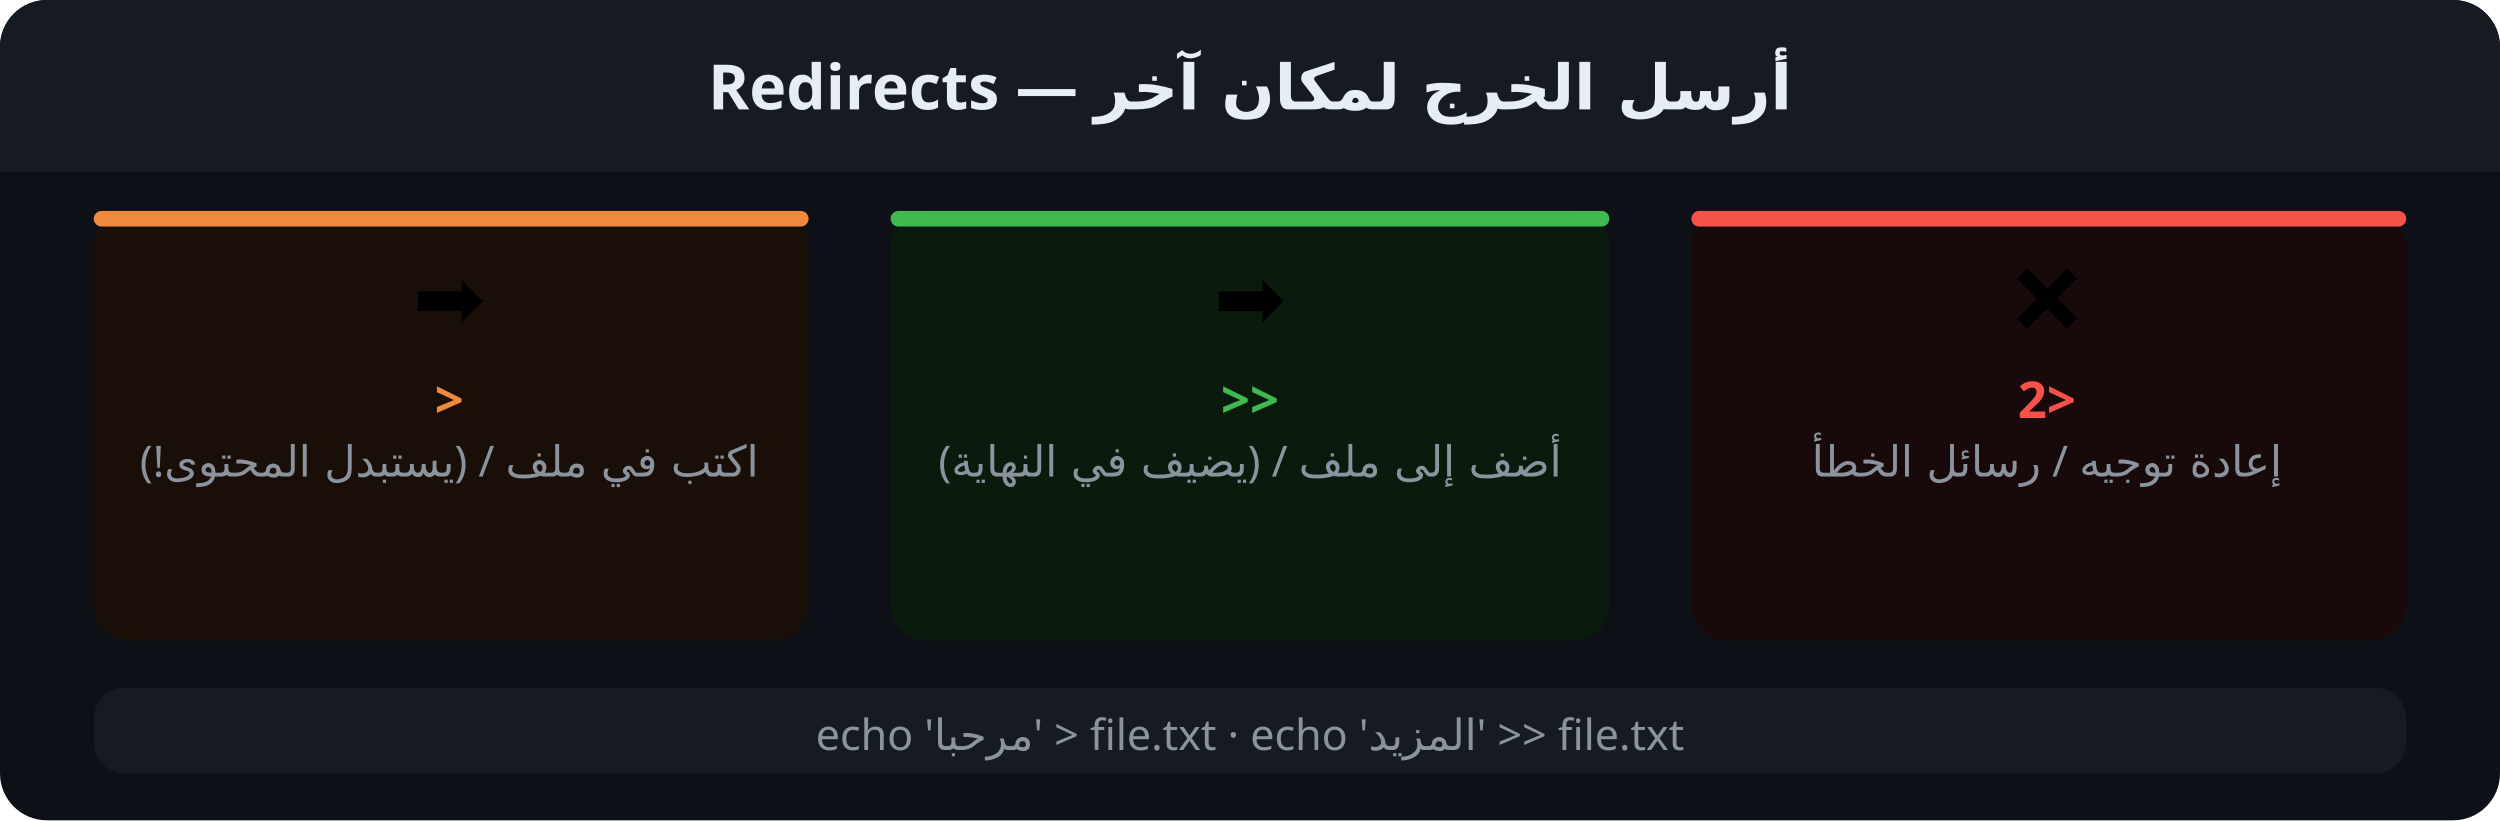
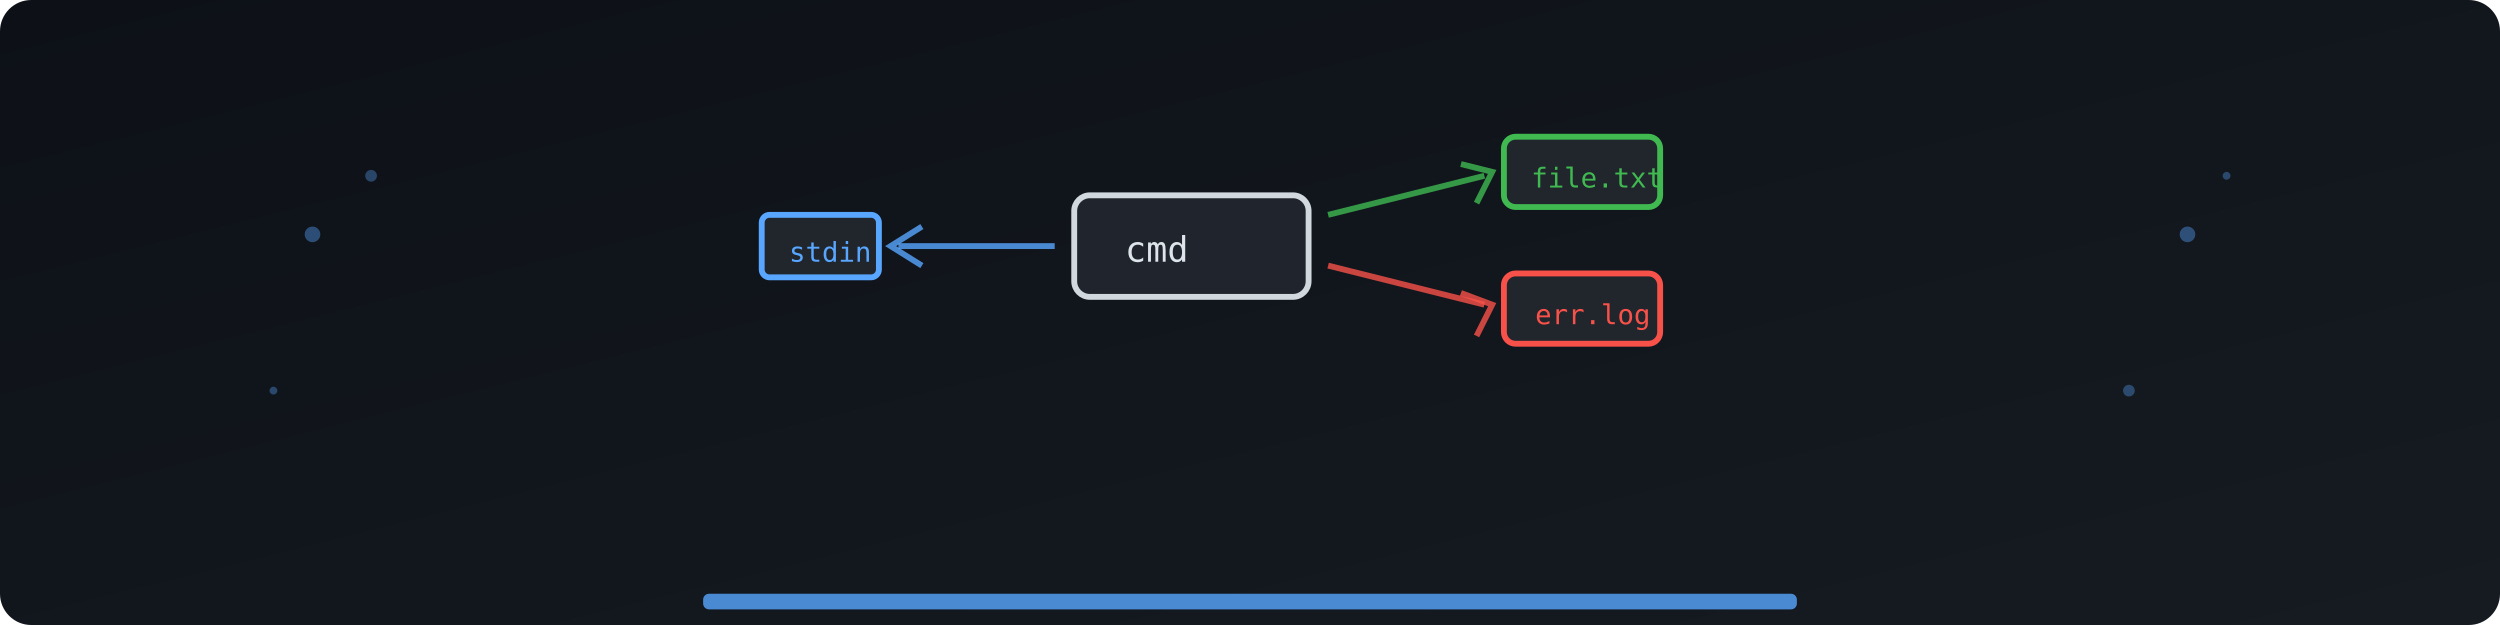
- <svg xmlns="http://www.w3.org/2000/svg" viewBox="0 0 640 210">
-   <style>
- .f{font-family:sans-serif}
- .ti{animation:tia 11s infinite}@keyframes tia{0%,3%{opacity:0}7%,87%{opacity:1}92%,100%{opacity:0}}
- .c1{animation:c1a 11s infinite}@keyframes c1a{0%,12%{opacity:0}18%,87%{opacity:1}92%,100%{opacity:0}}
- .c2{animation:c2a 11s infinite}@keyframes c2a{0%,30%{opacity:0}36%,87%{opacity:1}92%,100%{opacity:0}}
- .c3{animation:c3a 11s infinite}@keyframes c3a{0%,48%{opacity:0}54%,87%{opacity:1}92%,100%{opacity:0}}
- .c4{animation:c4a 11s infinite}@keyframes c4a{0%,65%{opacity:0}71%,87%{opacity:1}92%,100%{opacity:0}}
- .ft{animation:fta 11s infinite}@keyframes fta{0%,78%{opacity:0}82%,87%{opacity:1}92%,100%{opacity:0}}
- </style>
-   <rect width="640" height="210" rx="12" fill="#0d1117" />
-   <rect width="640" height="44" rx="12" fill="#161b22" />
-   <rect x="0" y="32" width="640" height="12" fill="#161b22" />
-   <text class="f ti" x="320" y="28" text-anchor="middle" fill="#e6edf3" font-size="16" font-weight="bold">Redirects — أرسل الخرج لمكان آخر</text>
-   <g class="c1">
-     <rect x="24" y="54" width="183" height="110" rx="9" fill="#1a0f08" />
-     <rect x="24" y="54" width="183" height="4" rx="2" fill="#f0883e" />
-     <text class="f" x="115" y="84" text-anchor="middle" font-size="22">➡️</text>
-     <text class="f" x="115" y="107" text-anchor="middle" fill="#f0883e" font-size="13" font-weight="bold">&gt;</text>
-     <text class="f" x="115" y="122" text-anchor="middle" fill="#8b949e" font-size="11">اكتب في ملف / (يستبدل المحتوى!)</text>
-   </g>
-   <g class="c2">
-     <rect x="228" y="54" width="184" height="110" rx="9" fill="#0a1a0d" />
-     <rect x="228" y="54" width="184" height="4" rx="2" fill="#3fb950" />
-     <text class="f" x="320" y="84" text-anchor="middle" font-size="22">➡️</text>
-     <text class="f" x="320" y="107" text-anchor="middle" fill="#3fb950" font-size="13" font-weight="bold">&gt;&gt;</text>
-     <text class="f" x="320" y="122" text-anchor="middle" fill="#8b949e" font-size="11">أضف إلى ملف / (يضيف في النهاية)</text>
-   </g>
-   <g class="c3">
-     <rect x="433" y="54" width="183" height="110" rx="9" fill="#180a0a" />
-     <rect x="433" y="54" width="183" height="4" rx="2" fill="#f85149" />
-     <text class="f" x="524" y="84" text-anchor="middle" font-size="22">❌</text>
-     <text class="f" x="524" y="107" text-anchor="middle" fill="#f85149" font-size="13" font-weight="bold">2&gt;</text>
-     <text class="f" x="524" y="122" text-anchor="middle" fill="#8b949e" font-size="11">إعادة توجيه / رسائل الخطأ</text>
-   </g>
-   <g class="ft">
-     <rect x="24" y="176" width="592" height="22" rx="8" fill="#161b22" />
-     <text class="f" x="320" y="192" text-anchor="middle" fill="#8b949e" font-size="11">echo 'مرحبا' &gt; file.txt · echo 'المزيد' &gt;&gt; file.txt</text>
-   </g>
+ <svg xmlns="http://www.w3.org/2000/svg" viewBox="0 0 640 160" width="640" height="160">
+   <defs>
+     <linearGradient id="bg" x1="0" y1="0" x2="1" y2="1">
+       <stop offset="0%" stop-color="#0d1117" />
+       <stop offset="100%" stop-color="#161b22" />
+     </linearGradient>
+   </defs>
+   <rect width="640" height="160" fill="url(#bg)" rx="8" />
+   <circle cx="80" cy="60" r="2" fill="#58a6ff" opacity="0.4" />
+   <circle cx="95" cy="45" r="1.5" fill="#58a6ff" opacity="0.35" />
+   <circle cx="70" cy="100" r="1" fill="#58a6ff" opacity="0.35" />
+   <circle cx="560" cy="60" r="2" fill="#58a6ff" opacity="0.4" />
+   <circle cx="545" cy="100" r="1.5" fill="#58a6ff" opacity="0.35" />
+   <circle cx="570" cy="45" r="1" fill="#58a6ff" opacity="0.35" />
+   <rect x="275" y="50" width="60" height="26" rx="4" fill="#21262d" stroke="#e6edf3" stroke-width="1.5" opacity="0.9" />
+   <text x="288" y="67" font-family="monospace" font-size="9" fill="#e6edf3" opacity="0.95">cmd</text>
+   <line x1="340" y1="55" x2="380" y2="45" stroke="#3fb950" stroke-width="1.5" opacity="0.8" />
+   <polyline points="374,42 382,44 378,52" fill="none" stroke="#3fb950" stroke-width="1.5" opacity="0.8" />
+   <rect x="385" y="35" width="40" height="18" rx="3" fill="#21262d" stroke="#3fb950" stroke-width="1.5" />
+   <text x="392" y="48" font-family="monospace" font-size="7" fill="#3fb950">file.txt</text>
+   <line x1="340" y1="68" x2="380" y2="78" stroke="#f85149" stroke-width="1.5" opacity="0.8" />
+   <polyline points="374,75 382,78 378,86" fill="none" stroke="#f85149" stroke-width="1.5" opacity="0.8" />
+   <rect x="385" y="70" width="40" height="18" rx="3" fill="#21262d" stroke="#f85149" stroke-width="1.5" />
+   <text x="393" y="83" font-family="monospace" font-size="7" fill="#f85149">err.log</text>
+   <line x1="270" y1="63" x2="230" y2="63" stroke="#58a6ff" stroke-width="1.5" opacity="0.8" />
+   <polyline points="236,58 228,63 236,68" fill="none" stroke="#58a6ff" stroke-width="1.5" opacity="0.8" />
+   <rect x="195" y="55" width="30" height="16" rx="2" fill="#21262d" stroke="#58a6ff" stroke-width="1.5" />
+   <text x="202" y="67" font-family="monospace" font-size="7" fill="#58a6ff">stdin</text>
+   <rect x="180" y="152" width="280" height="4" fill="#58a6ff" opacity="0.8" rx="1.5" />
</svg>
